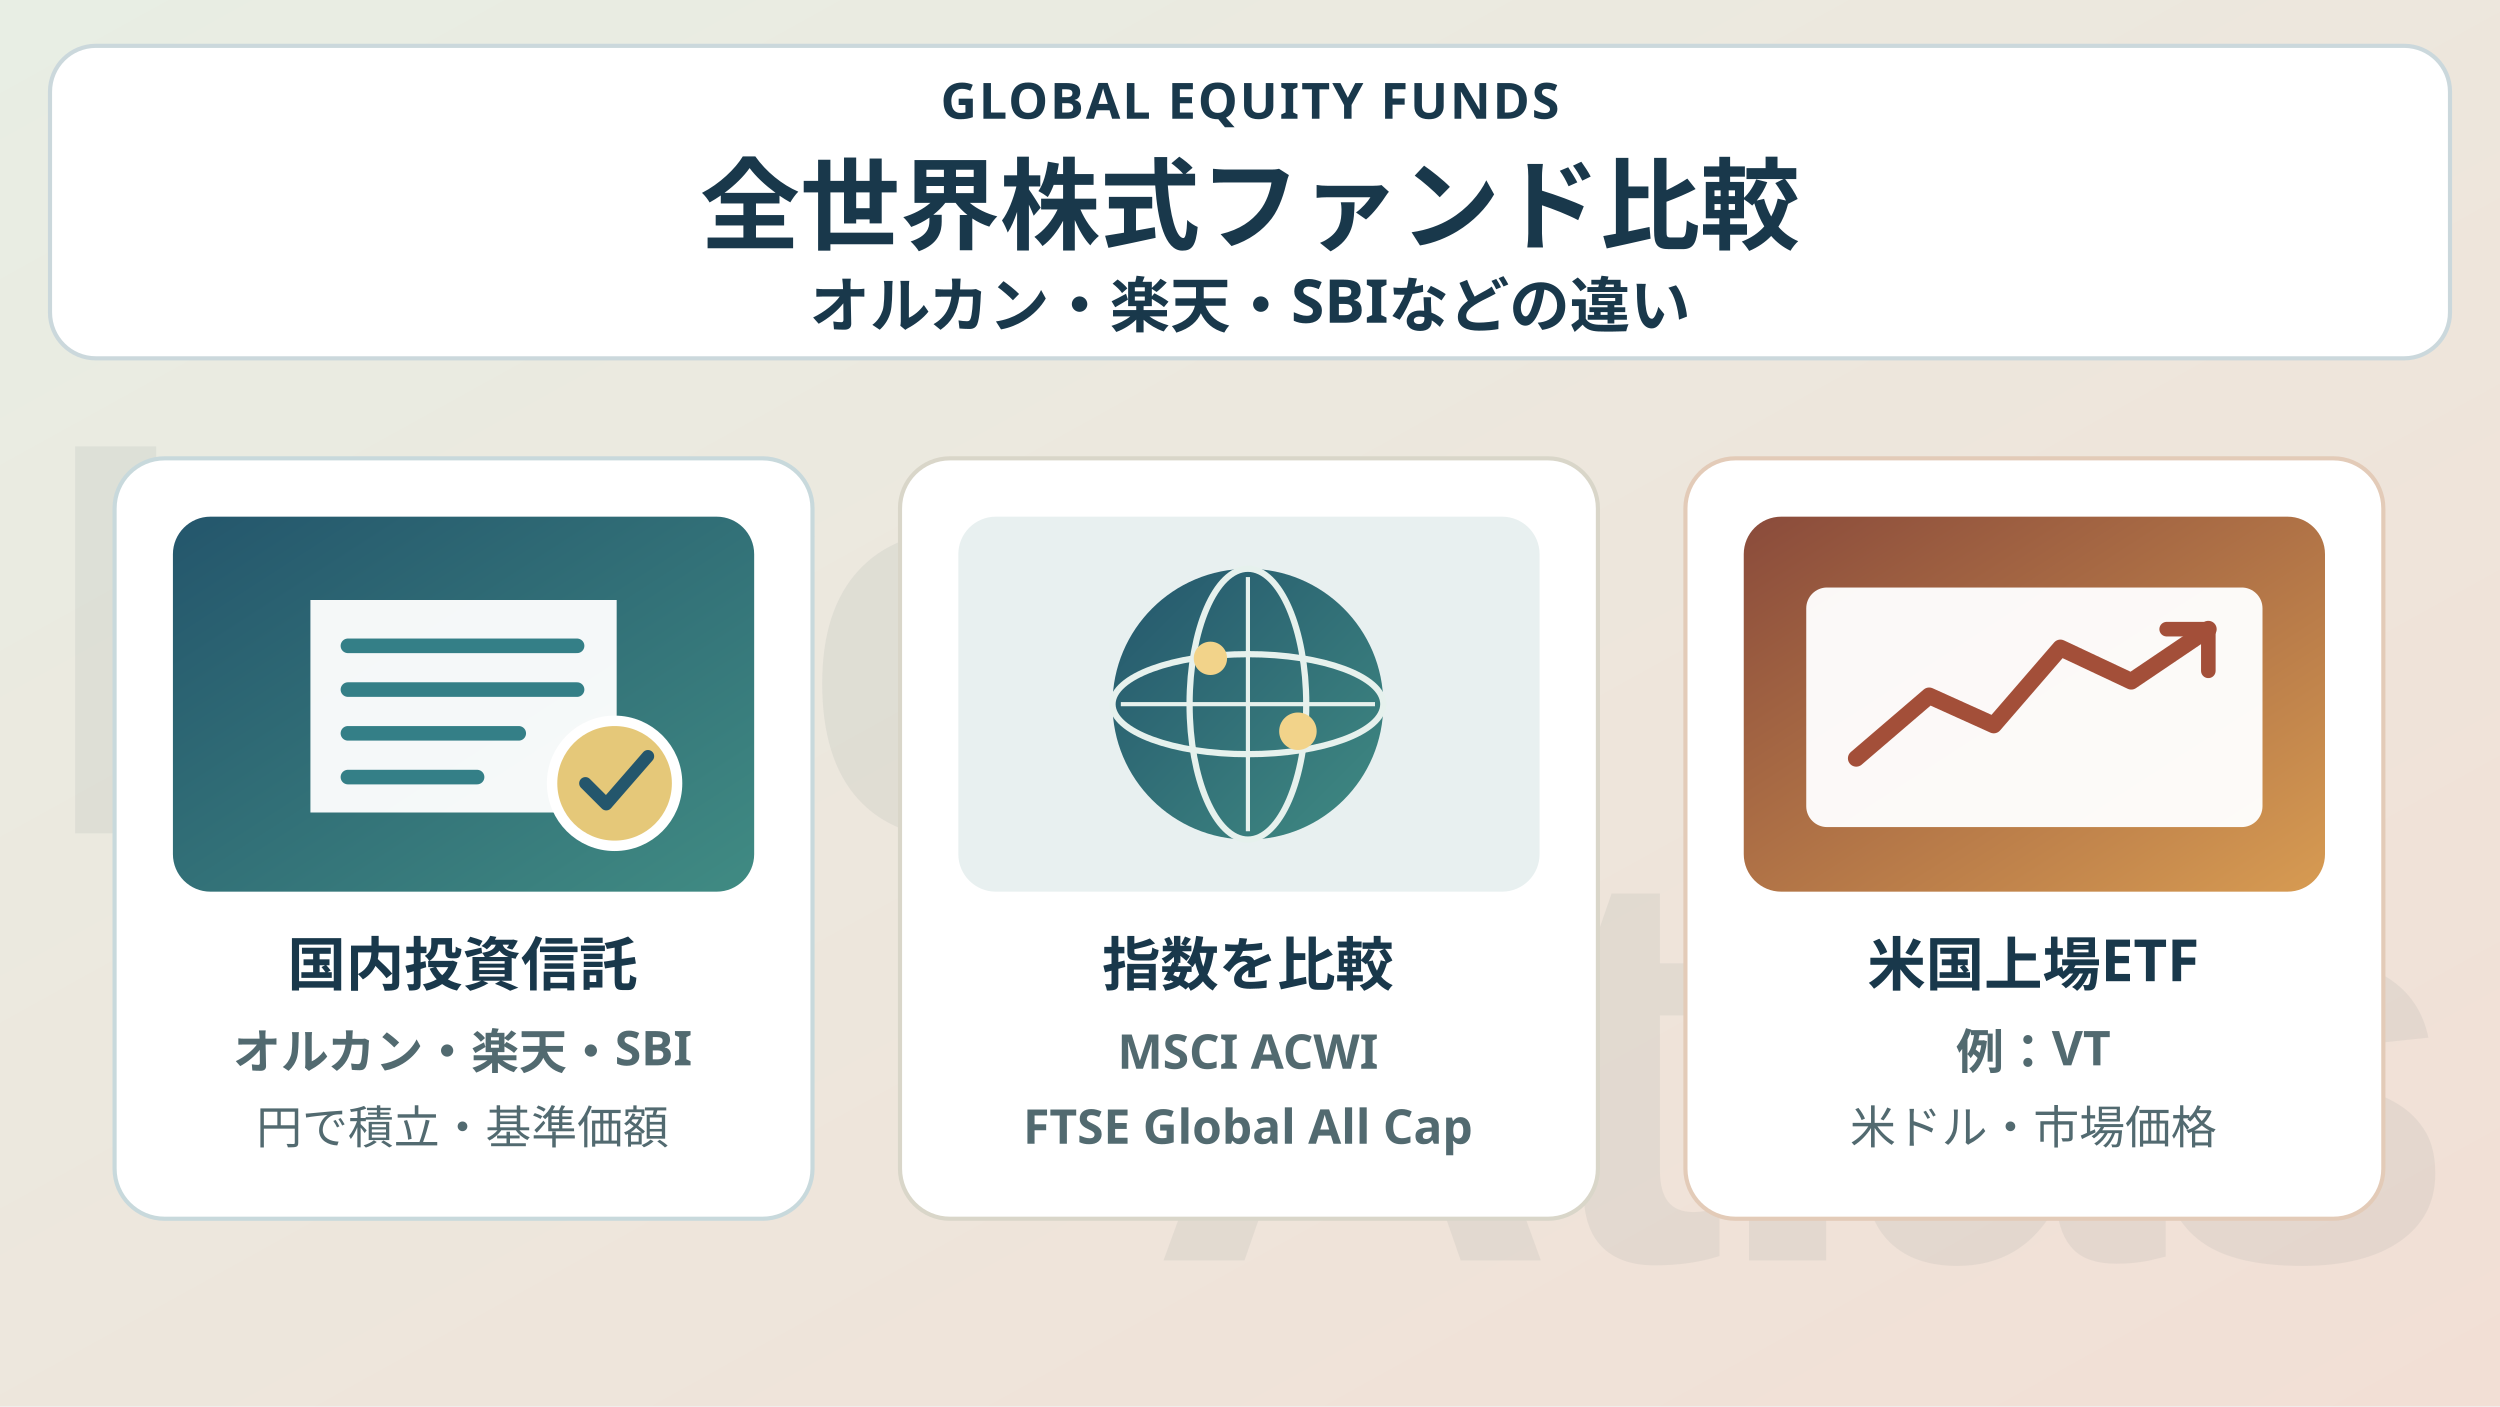
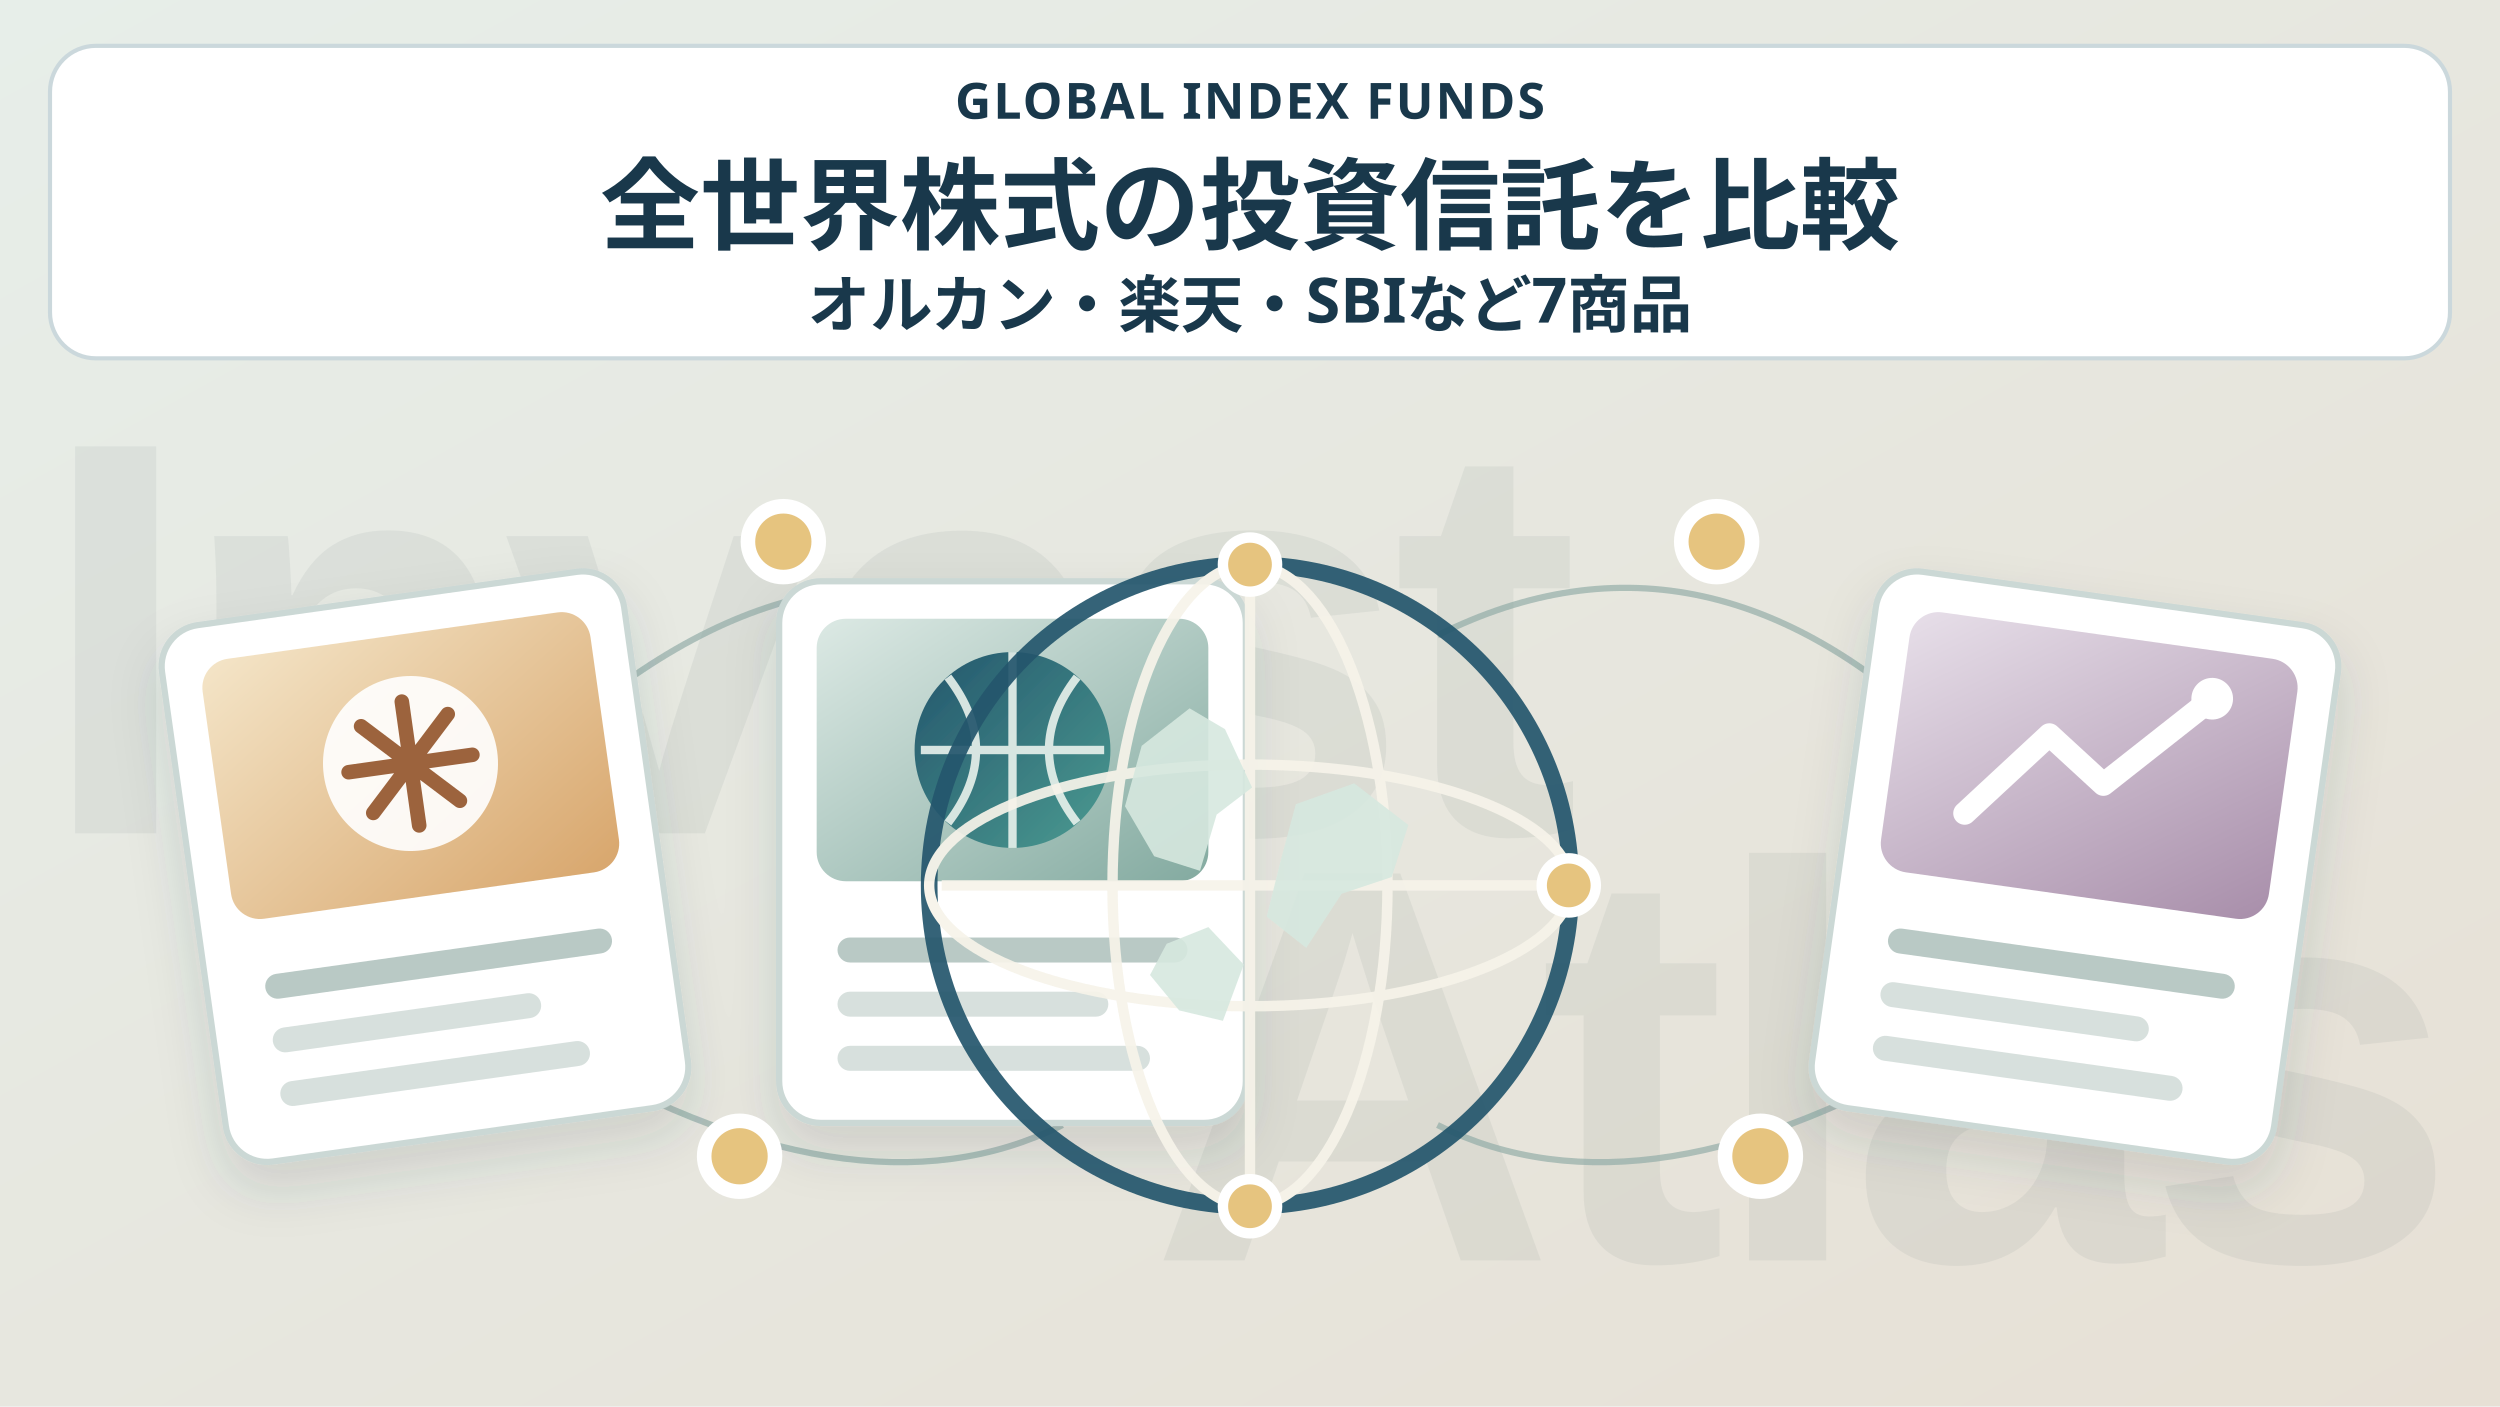
<svg xmlns="http://www.w3.org/2000/svg" viewBox="0 0 1200 675" role="img" aria-labelledby="title desc">
  <defs>
    <linearGradient id="bg" x1="0" y1="0" x2="1" y2="1">
-       <stop stop-color="#e8eee4" />
-       <stop offset="1" stop-color="#f2dfd5" />
+       <stop stop-color="#e7eee9" />
+       <stop offset="1" stop-color="#e7e0d5" />
    </linearGradient>
-     <linearGradient id="fund" x1="0" y1="0" x2="1" y2="1">
+     <linearGradient id="globe" x1="0" y1="0" x2="1" y2="1">
      <stop stop-color="#24566c" />
-       <stop offset="1" stop-color="#408b83" />
+       <stop offset="1" stop-color="#4b9b91" />
    </linearGradient>
-     <linearGradient id="etf" x1="0" y1="0" x2="1" y2="1">
-       <stop stop-color="#8a4b3b" />
-       <stop offset="1" stop-color="#d79b52" />
+     <linearGradient id="cardA" x1="0" y1="0" x2="1" y2="1">
+       <stop stop-color="#f4e5c8" />
+       <stop offset="1" stop-color="#d8a66c" />
    </linearGradient>
+     <linearGradient id="cardB" x1="0" y1="0" x2="1" y2="1">
+       <stop stop-color="#dce9e4" />
+       <stop offset="1" stop-color="#83aaa0" />
+     </linearGradient>
+     <linearGradient id="cardC" x1="0" y1="0" x2="1" y2="1">
+       <stop stop-color="#e7dfe9" />
+       <stop offset="1" stop-color="#a88eaa" />
+     </linearGradient>
+     <clipPath id="globeClip">
+       <circle cx="600" cy="425" r="154" />
+     </clipPath>
+     <filter id="shadow" x="-30%" y="-30%" width="160%" height="170%">
+       <feDropShadow dx="0" dy="12" stdDeviation="12" flood-color="#314b50" flood-opacity=".14" />
+     </filter>
  </defs>
  <rect width="1200" height="675" fill="url(#bg)" />
  <g font-family="Arial, Helvetica, sans-serif" font-weight="800" font-size="270" letter-spacing="-8" fill="#304b51" opacity=".07">
    <text x="18" y="400">Invest</text>
    <text x="1180" y="605" text-anchor="end">Atlas</text>
  </g>
  <rect x="24" y="22" width="1152" height="150" rx="22" fill="#fff" stroke="#cbd8dc" stroke-width="2" />
  <g font-family="sans-serif" text-anchor="middle" fill="#19384b">
-     <text x="600" y="57" font-size="24" font-weight="800" letter-spacing="1">GLOBAL EQUITY FUNDS</text>
-     <text x="600" y="116" font-size="48" font-weight="800">全世界株式ファンド比較</text>
-     <text x="600" y="157" font-size="29" font-weight="650">オルカン・楽天・SBIなどの違い</text>
+     <text x="600" y="57" font-size="24" font-weight="800" letter-spacing="1">GLOBAL INDEX FUNDS</text>
+     <text x="600" y="116" font-size="48" font-weight="800">全世界株式の投資信託を比較</text>
+     <text x="600" y="157" font-size="30" font-weight="650">オルカン・楽天・SBIなど7商品</text>
  </g>
-   <g transform="translate(55 220)">
-     <rect width="335" height="365" rx="24" fill="#fff" stroke="#c8d9dc" stroke-width="2" />
-     <rect x="28" y="28" width="279" height="180" rx="18" fill="url(#fund)" />
-     <path d="M94 68h147v102H94z" fill="#fff" opacity=".95" />
-     <path d="M112 90h110M112 111h110M112 132h82M112 153h62" stroke="#347f87" stroke-width="7" stroke-linecap="round" />
-     <circle cx="240" cy="156" r="30" fill="#e5c879" stroke="#fff" stroke-width="5" />
-     <path d="M226 156l10 10 20-23" fill="none" stroke="#24566c" stroke-width="6" stroke-linecap="round" stroke-linejoin="round" />
-     <text x="167" y="253" text-anchor="middle" font-family="sans-serif" font-size="28" font-weight="800" fill="#19384b">国内投資信託</text>
-     <text x="167" y="293" text-anchor="middle" font-family="sans-serif" font-size="23" font-weight="650" fill="#526a70">オルカン・楽天・SBI</text>
-     <text x="167" y="329" text-anchor="middle" font-family="sans-serif" font-size="22" fill="#526a70">円で積立・基準価額</text>
+   <g fill="none" stroke="#8da9a4" stroke-width="3" opacity=".65">
+     <path d="M260 360Q390 240 510 305M690 305Q820 240 940 360" />
+     <path d="M260 500Q410 590 510 540M690 540Q790 590 940 500" />
  </g>
-   <g transform="translate(432 220)">
-     <rect width="335" height="365" rx="24" fill="#fff" stroke="#d9d6c9" stroke-width="2" />
-     <rect x="28" y="28" width="279" height="180" rx="18" fill="#e8f0f0" />
-     <g transform="translate(167 118)">
-       <circle r="65" fill="url(#fund)" />
-       <ellipse rx="28" ry="65" fill="none" stroke="#e6f1ed" stroke-width="3" />
-       <ellipse rx="65" ry="24" fill="none" stroke="#e6f1ed" stroke-width="3" />
-       <path d="M-61 0H61M0-61V61" stroke="#e6f1ed" stroke-width="2" />
-       <circle cx="-18" cy="-22" r="8" fill="#f2d38a" />
-       <circle cx="24" cy="13" r="9" fill="#f2d38a" />
+   <g filter="url(#shadow)">
+     <g transform="translate(92 286) rotate(-8 112 130)">
+       <rect width="224" height="260" rx="20" fill="#fff" stroke="#cbd8d5" stroke-width="3" />
+       <rect x="18" y="18" width="188" height="126" rx="14" fill="url(#cardA)" />
+       <circle cx="112" cy="80" r="42" fill="#fff" opacity=".9" />
+       <path d="M82 80h60M112 50v60M91 59l42 42M133 59l-42 42" stroke="#9c633c" stroke-width="7" stroke-linecap="round" />
+       <rect x="28" y="171" width="168" height="12" rx="6" fill="#b9c9c5" />
+       <rect x="28" y="197" width="130" height="12" rx="6" fill="#d7e0dd" />
+       <rect x="28" y="223" width="150" height="12" rx="6" fill="#d7e0dd" />
    </g>
-     <text x="167" y="253" text-anchor="middle" font-family="sans-serif" font-size="28" font-weight="800" fill="#19384b">指数を比較</text>
-     <text x="167" y="293" text-anchor="middle" font-family="sans-serif" font-size="23" font-weight="650" fill="#526a70">MSCI ACWI</text>
-     <text x="167" y="329" text-anchor="middle" font-family="sans-serif" font-size="23" font-weight="650" fill="#526a70">FTSE Global All Cap</text>
+     <g transform="translate(884 286) rotate(8 112 130)">
+       <rect width="224" height="260" rx="20" fill="#fff" stroke="#cbd8d5" stroke-width="3" />
+       <rect x="18" y="18" width="188" height="126" rx="14" fill="url(#cardC)" />
+       <path d="M56 112l35-43 29 20 46-48" fill="none" stroke="#fff" stroke-width="11" stroke-linecap="round" stroke-linejoin="round" />
+       <circle cx="166" cy="41" r="10" fill="#fff" />
+       <rect x="28" y="171" width="168" height="12" rx="6" fill="#b9c9c5" />
+       <rect x="28" y="197" width="130" height="12" rx="6" fill="#d7e0dd" />
+       <rect x="28" y="223" width="150" height="12" rx="6" fill="#d7e0dd" />
+     </g>
+     <g transform="translate(486 395)">
+       <rect x="-112" y="-116" width="224" height="260" rx="20" fill="#fff" stroke="#cbd8d5" stroke-width="3" />
+       <rect x="-94" y="-98" width="188" height="126" rx="14" fill="url(#cardB)" />
+       <circle cx="0" cy="-35" r="47" fill="url(#globe)" />
+       <path d="M-44-35H44M0-82V12M-31-70Q-4-35-31 0M31-70Q4-35 31 0" fill="none" stroke="#e9f2ec" stroke-width="4" opacity=".9" />
+       <rect x="-84" y="55" width="168" height="12" rx="6" fill="#b9c9c5" />
+       <rect x="-84" y="81" width="130" height="12" rx="6" fill="#d7e0dd" />
+       <rect x="-84" y="107" width="150" height="12" rx="6" fill="#d7e0dd" />
+     </g>
  </g>
-   <g transform="translate(809 220)">
-     <rect width="335" height="365" rx="24" fill="#fff" stroke="#e3cbb8" stroke-width="2" />
-     <rect x="28" y="28" width="279" height="180" rx="18" fill="url(#etf)" />
-     <rect x="58" y="62" width="219" height="115" rx="10" fill="#fff" opacity=".96" />
-     <path d="M82 144l35-30 31 14 32-37 34 16 37-25" fill="none" stroke="#a34f39" stroke-width="8" stroke-linecap="round" stroke-linejoin="round" />
-     <path d="M231 82h20v20" fill="none" stroke="#a34f39" stroke-width="7" stroke-linecap="round" stroke-linejoin="round" />
-     <text x="167" y="253" text-anchor="middle" font-family="sans-serif" font-size="28" font-weight="800" fill="#19384b">米国上場ETF</text>
-     <text x="167" y="293" text-anchor="middle" font-family="sans-serif" font-size="23" font-weight="650" fill="#526a70">例：VT</text>
-     <text x="167" y="329" text-anchor="middle" font-family="sans-serif" font-size="22" fill="#526a70">米ドル・市場価格</text>
+   <g fill="#e6c47f" stroke="#fff" stroke-width="7">
+     <circle cx="376" cy="260" r="17" />
+     <circle cx="824" cy="260" r="17" />
+     <circle cx="355" cy="555" r="17" />
+     <circle cx="845" cy="555" r="17" />
+   </g>
+   <g transform="translate(600 425)" fill="none" stroke="#f6f3e9" stroke-width="5" opacity=".92">
+     <circle r="154" stroke="#24566c" stroke-width="8" />
+     <ellipse rx="66" ry="154" />
+     <ellipse rx="154" ry="58" />
+     <path d="M-148 0H148M0-148V148" />
+   </g>
+   <g fill="#d6e8df" opacity=".9">
+     <path d="M548 358l23-18 17 10 13 28-17 13-8 27-22-7-14-24z" />
+     <path d="M622 386l28-10 26 20-8 25-24 8-17 26-19-15 7-28z" />
+     <path d="M560 453l20-8 17 18-10 27-21-5-14-17z" />
+   </g>
+   <g fill="#e6c47f" stroke="#fff" stroke-width="5">
+     <circle cx="600" cy="271" r="13" />
+     <circle cx="753" cy="425" r="13" />
+     <circle cx="600" cy="579" r="13" />
  </g>
</svg>
